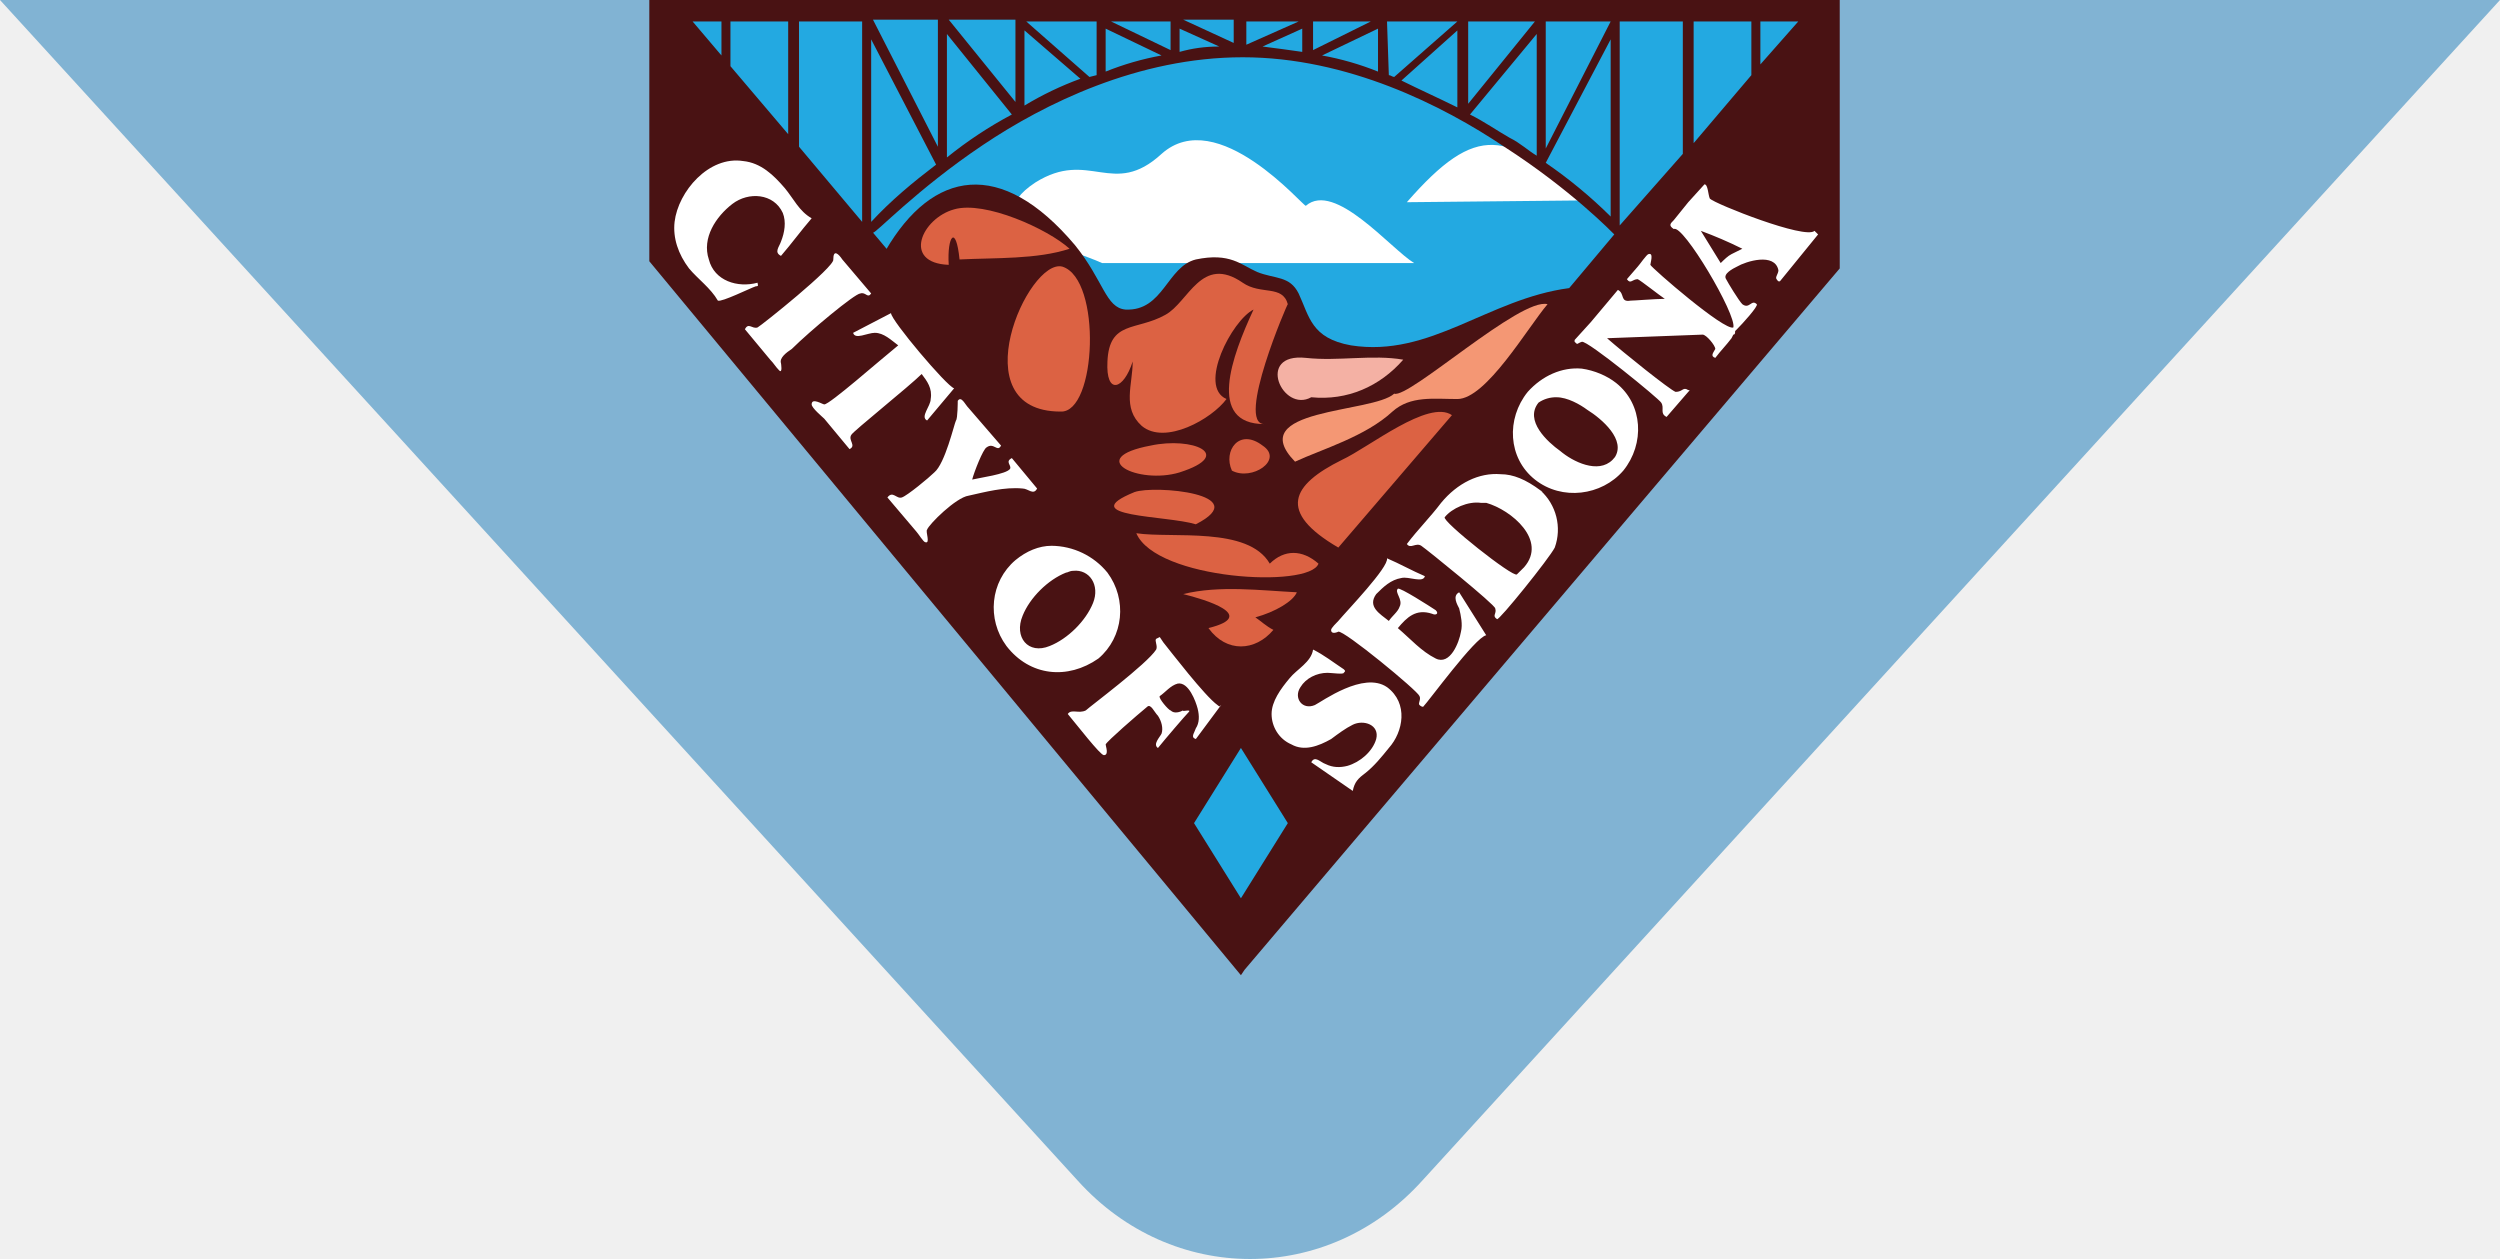
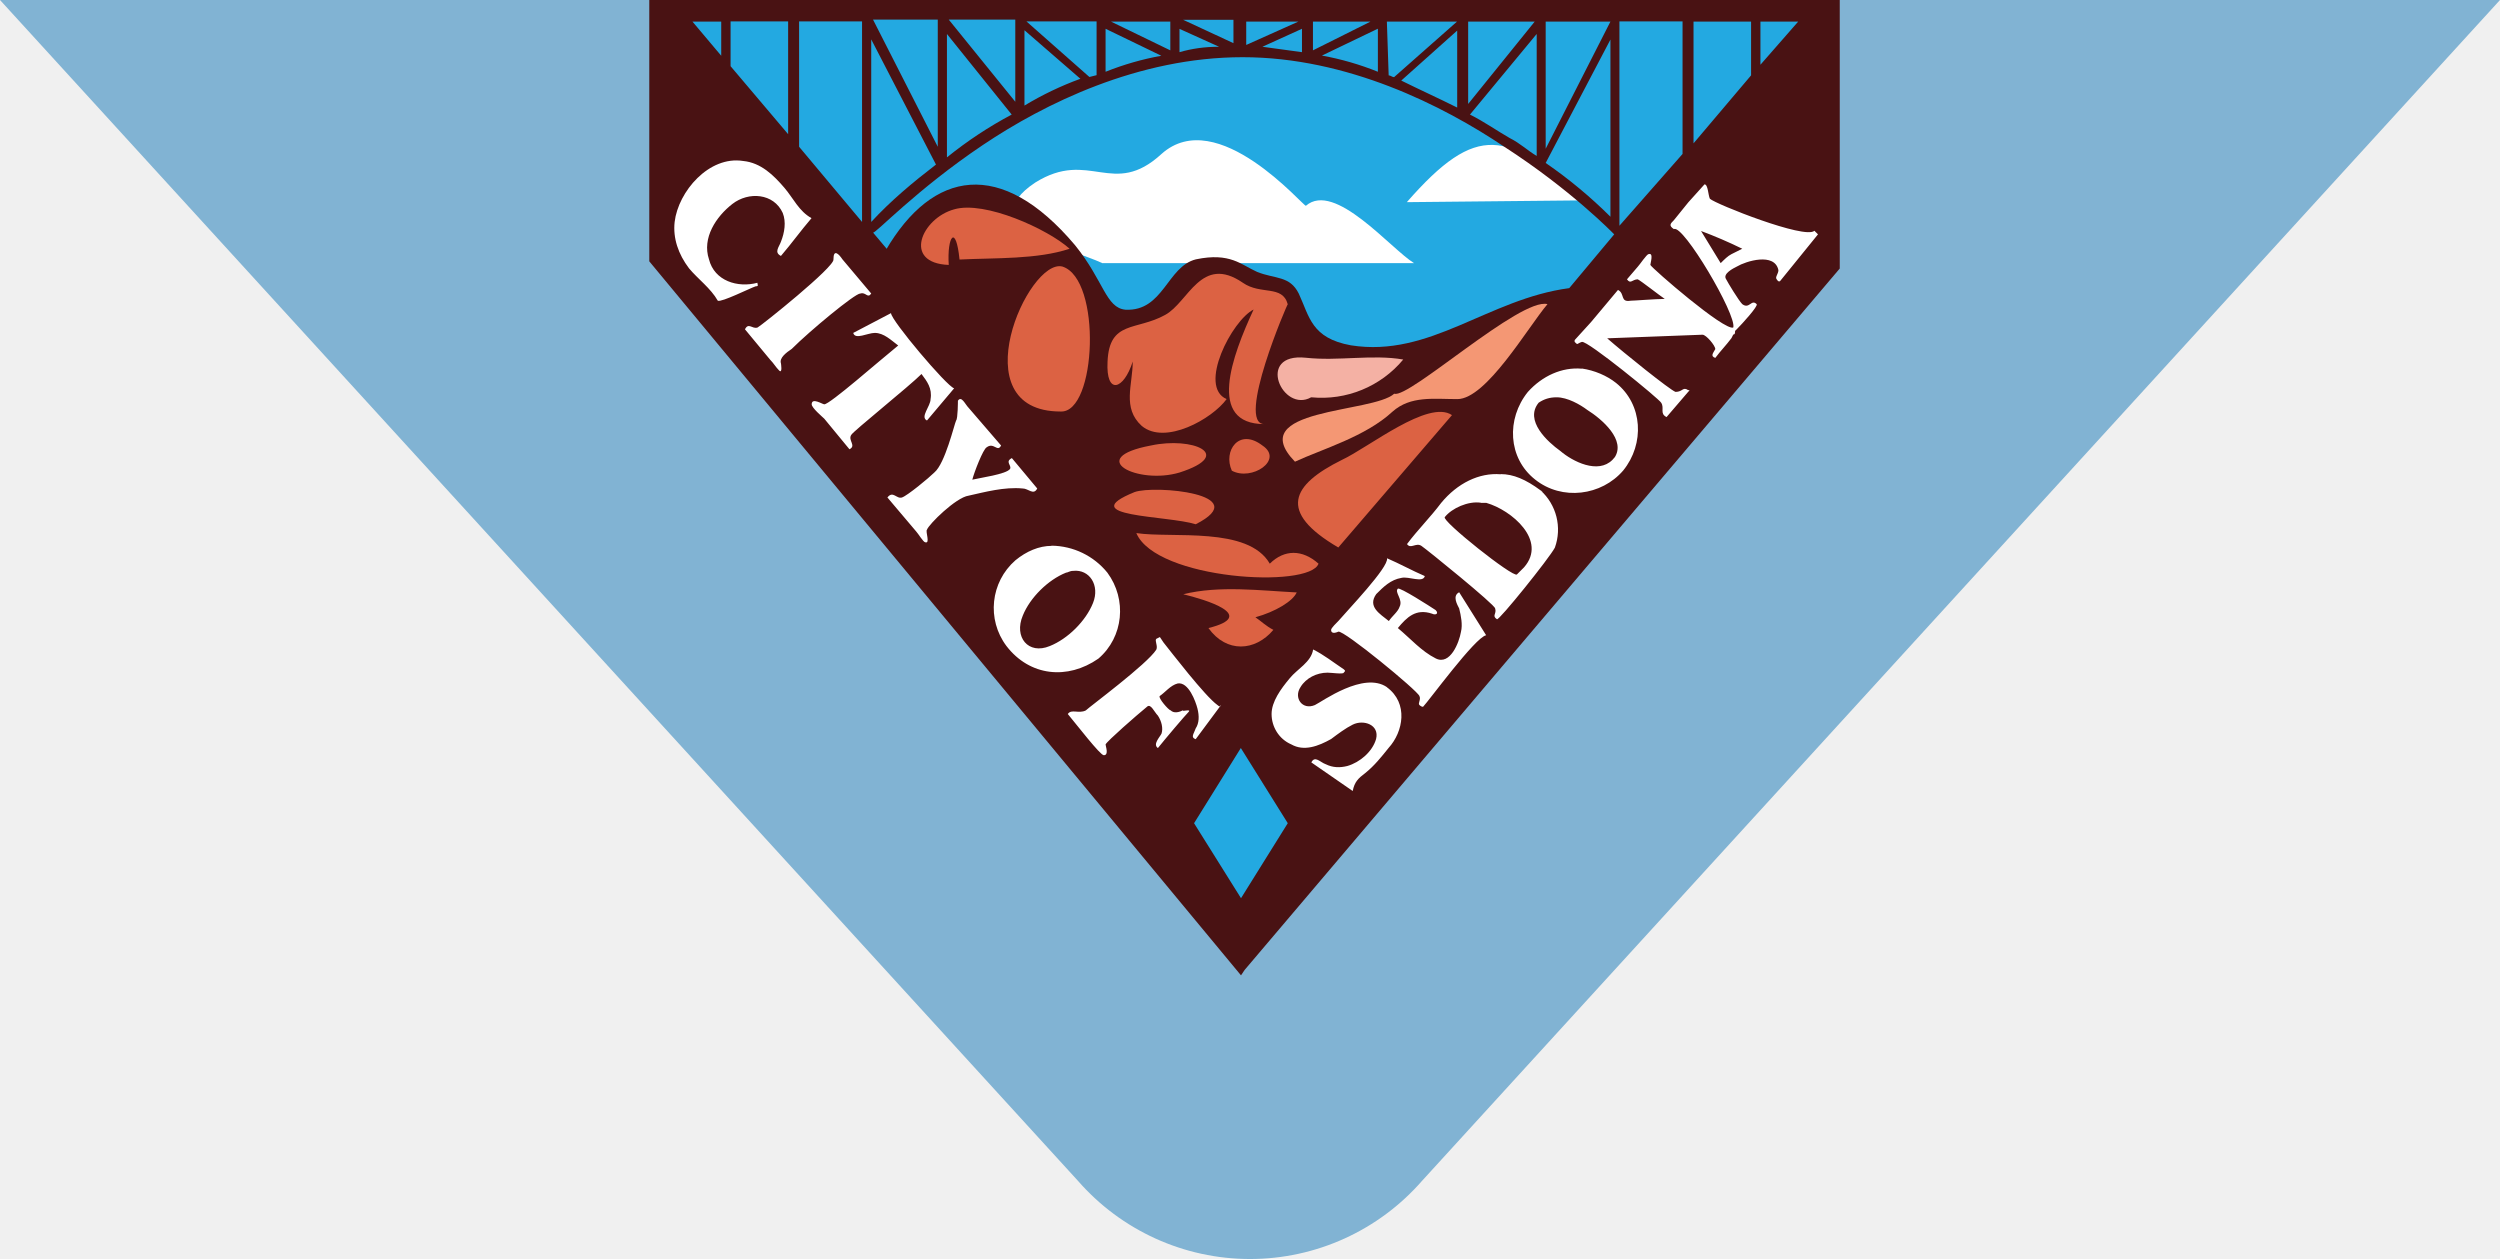
<svg xmlns="http://www.w3.org/2000/svg" width="139" height="70" fill="none">
-   <path d="M139 0H0l59.931 65.653c5.238 5.796 13.9 5.796 19.138 0L139 0z" fill="#81B3D3" />
-   <path d="M36.804.497l32.191 37.707L101.086.696 36.804.497z" fill="#23A9E1" />
-   <path d="M61.273 14.625h17.35c-1.304-.796-4.413-4.577-6.017-3.184-.1.1-4.914-5.67-8.023-2.885-2.708 2.487-4.012-.298-7.02 1.592-3.61 2.388 2.006 3.681 3.71 4.477zm26.776-3.482l-9.828.1c3.911-4.478 5.616-3.98 9.828-.1z" fill="#fff" />
-   <path d="M97.877 3.582V1.194h2.106l-2.106 2.388zm-49.34 9.352c.1.1 2.407-2.388 6.117-4.875 3.41-2.289 8.625-4.875 14.441-4.875 5.817 0 11.132 2.686 14.541 4.974 3.711 2.388 6.017 4.776 6.118 4.875l-2.507 2.985c-4.513.597-7.722 3.88-12.135 3.184-2.206-.398-2.306-1.592-2.908-2.886-.501-.994-1.304-.795-2.306-1.193-.903-.398-1.505-1.095-3.41-.697-1.605.398-1.805 2.885-3.911 2.786-1.103-.1-1.204-1.592-2.808-3.582-4.112-4.875-7.922-4.178-10.53.299l19.656 23.18-20.358-24.175zm-8.424-11.74v1.89l-1.604-1.89h1.604zm54.053 0h3.21v2.985l-3.21 3.78V1.194zm-4.111 11.342V1.194h3.51v7.362l-3.51 3.98c.1 0 0 0 0 0zm-.502-10.347v9.85a26.064 26.064 0 00-3.61-2.985l3.61-6.865zm-4.111-.299v6.766c-.502-.299-.903-.697-1.505-.995-.702-.398-1.404-.896-2.206-1.294l3.71-4.477zm-4.413-.199V5.97c-1.003-.497-2.106-.995-3.109-1.492l3.11-2.786zm.602-.497h3.71l-3.71 4.576V1.194zm4.312 0h3.61l-3.61 7.064V1.194zm-8.825 0h3.911l-3.51 3.084c-.1 0-.2-.1-.3-.1l-.101-2.984zm-.501.398V3.98a15.973 15.973 0 00-3.11-.896l3.11-1.492zm-4.212 0v1.293c-.702-.1-1.404-.199-2.207-.298l2.207-.995zm-6.82 0l2.207.995c-.803 0-1.505.1-2.207.298V1.592zm-4.111 0l3.108 1.492a15.975 15.975 0 00-3.108.896V1.592zm3.61 1.194l-3.31-1.592h3.31v1.592zm3.51-.398l-2.808-1.294h2.808v1.294zm.702-1.194h2.908l-2.908 1.293V1.194zm3.71 0h3.21l-3.21 1.592V1.194zM60.571 4.278l-3.51-3.084h3.911v2.985l-.4.1zm-3.61-2.587l3.109 2.687a17.83 17.83 0 00-3.11 1.492V1.69zm-4.312.2l3.61 4.476a22.625 22.625 0 00-3.61 2.388V1.89zm-4.212.298l3.61 6.964c-1.304.995-2.507 1.99-3.61 3.184V2.189zm3.71 5.97l-3.61-7.065h3.61v7.064zM56.46 5.67l-3.711-4.577h3.71V5.67zM43.823 7.46l-3.21-3.78V1.194h3.21v6.268zm.602-6.267h3.51v11.143l-3.51-4.179V1.194zM69.296 0H36.102v14.526l32.893 39.696.2-.298 33.094-39V0H69.296z" fill="#491213" />
-   <path d="M66.388 45.766l2.607-4.18 2.608 4.18-2.608 4.178-2.607-4.178z" fill="#23A9E1" />
-   <path d="M74.41 30.444c-3.409-1.99-2.607-3.482.201-4.875 1.504-.697 4.814-3.383 6.117-2.487l-6.317 7.362zm-2.306 2.487c-2.006-.1-4.312-.398-6.318.1 1.204.298 4.212 1.194 1.404 1.89 1.003 1.393 2.608 1.293 3.61.1-.4-.2-.702-.498-1.002-.697 1.103-.298 2.105-.895 2.306-1.393zm1.204-1.592c-.903-.796-1.906-.796-2.708 0-1.204-2.089-5.415-1.392-7.421-1.691 1.103 2.587 9.627 3.084 10.129 1.691zm-6.82-2.188c-1.604-.498-6.82-.398-3.41-1.791 1.104-.398 6.72.1 3.41 1.79zm2.006-2.985c-.501-1.095.401-2.388 1.705-1.393 1.203.796-.602 1.99-1.705 1.393zm-2.908.1c-2.307.696-5.315-.797-1.605-1.493 2.307-.497 4.714.497 1.605 1.492.1 0-.1 0 0 0zm-2.608-6.169c-.501 1.592-1.504 1.89-1.404 0 .1-2.288 1.605-1.691 3.21-2.587 1.303-.696 2.005-3.382 4.312-1.79 1.002.696 2.206.099 2.507 1.193 0-.1-2.908 6.666-1.304 6.666-3.21 0-1.805-3.78-.602-6.367-1.203.597-3.109 4.278-1.504 4.974-.802 1.095-3.41 2.587-4.713 1.493-1.103-.995-.502-2.289-.502-3.582zm-4.011 2.786c-5.616 0-1.805-8.556.1-8.059 2.206.696 1.906 8.158-.1 8.059zm-6.218-8.158c-2.607-.1-1.504-2.587.301-3.085 1.705-.497 5.215 1.095 6.418 2.19-1.805.596-4.111.496-6.117.596-.2-1.99-.702-1.293-.602.299z" fill="#DC6243" />
-   <path d="M72.004 25.669c-2.908-2.985 4.312-2.687 5.515-3.781.803.298 7.02-5.373 8.525-4.975-1.103 1.294-3.41 5.273-5.014 5.273-1.304 0-2.608-.199-3.61.697-1.505 1.393-3.912 2.09-5.416 2.786z" fill="#F49774" />
-   <path d="M72.906 22.087c-1.605.895-3.109-2.487-.3-2.189 1.804.199 3.71-.199 5.415.1-1.304 1.492-3.11 2.288-5.115 2.089z" fill="#F4B1A4" />
-   <path d="M51.245 20.794c.301.398.602.795.502 1.392 0 .398-.602.995-.201 1.194l1.504-1.79c-.4-.1-3.51-3.781-3.51-4.18l-2.106 1.095c.1.398.803 0 1.204 0 .501 0 .902.398 1.303.697-1.103.895-3.81 3.283-4.111 3.283-.1 0-.702-.398-.702 0 0 .199.602.696.702.796l1.404 1.691c.401-.199-.1-.497.1-.796.1-.199 3.21-2.686 3.911-3.382zm-3.41-4.477c.301-.1.402.298.602 0l-1.604-1.89c-.2-.3-.502-.598-.502 0 .1.397-4.011 3.68-4.212 3.78-.3.1-.501-.299-.702.1.502.596.903 1.094 1.404 1.69.2.2.301.399.502.598.2.199.1-.398.1-.398-.1-.299.3-.597.602-.796 1.003-.995 3.51-3.084 3.81-3.084zm-5.716-.598c-1.103.299-2.406-.099-2.707-1.293-.401-1.194.4-2.388 1.303-3.084.903-.697 2.307-.597 2.808.497.2.498.1 1.095-.1 1.592-.1.299-.401.597 0 .796.602-.696 1.103-1.393 1.705-2.09-.702-.397-1.003-1.094-1.504-1.69-.602-.697-1.304-1.393-2.307-1.493-1.905-.298-3.61 1.691-3.81 3.383-.101.895.2 1.79.802 2.587.501.597 1.203 1.094 1.604 1.79.2.1 1.805-.696 2.106-.795.2 0 .1-.1.1-.2-.501.2 0 0 0 0zM67.692 39.2c-.702-.497-2.608-2.984-3.009-3.482l-.2-.298-.2.099c-.101.1.1.398 0 .597-.502.796-3.711 3.184-3.912 3.383-.401.199-.802-.1-1.003.199.502.597 1.805 2.288 2.006 2.288.3 0 .1-.498.1-.597.1-.199 1.705-1.592 2.307-2.09.2-.198.4.3.601.498.2.299.301.697.2.995-.1.199-.5.597-.2.796.401-.498 1.505-1.79 1.705-1.99.2-.199-.4 0-.3-.1-.201.1-.502.2-.703 0-.1 0-.702-.696-.601-.795.3-.2.601-.597 1.002-.697.602-.1 1.003.995 1.104 1.393.1.398.1.796-.1 1.094-.1.299-.302.498 0 .598l1.403-1.89c0 .099-.1.099-.2 0-.1 0 .1.099 0 0zm-9.226-8.854c-.702 0-1.404.298-2.006.796-1.404 1.193-1.605 3.283-.502 4.775 1.304 1.691 3.41 1.89 5.115.696 1.404-1.193 1.605-3.283.501-4.775a4.048 4.048 0 00-3.108-1.492zm1.203 1.392c.903-.1 1.504.796 1.103 1.791-.401.995-1.404 1.99-2.407 2.388-1.203.498-2.005-.497-1.504-1.691.401-.995 1.404-1.99 2.407-2.388.1 0 .2-.1.401-.1zm-2.808-4.576c.3 0 .602.398.802 0l-1.404-1.692c-.4.2 0 .398-.1.598-.2.298-1.705.497-2.106.596.1-.398.602-1.69.802-1.79.402-.299.602.298.803-.1l-1.805-2.09c-.201-.198-.402-.696-.602-.397 0 0 0 .995-.1 1.094-.1.2-.602 2.388-1.204 2.886-.3.298-1.504 1.293-1.805 1.392-.3.1-.501-.398-.802 0l1.604 1.89c.1.1.401.598.502.598.3.1 0-.597.1-.697.1-.298 1.605-1.79 2.307-1.89.902-.2 2.005-.498 3.008-.398.2 0-.2 0 0 0zm24.269 6.666c.1.398.2.895.1 1.293-.1.597-.602 1.89-1.404 1.492-.802-.398-1.404-1.094-2.106-1.69.502-.598 1.003-1.095 1.906-.797.2.1.4 0 .2-.199-.3-.199-2.006-1.293-2.106-1.194-.2.2.301.597.1.995-.1.299-.4.498-.601.796-.502-.398-1.204-.796-.702-1.492.4-.398.802-.796 1.404-.896.4-.1 1.203.299 1.303-.1-.702-.298-1.404-.695-2.106-.994.1.497-2.206 2.885-2.707 3.482-.1.1-.401.398-.401.498 0 .298.4.1.4.1.302-.1 4.413 3.282 4.514 3.58.1.2-.1.399 0 .498 0 0 .1.1.2.1.3-.299 2.908-3.88 3.51-3.98l-1.504-2.388c-.401.2-.1.697 0 .896zm-4.012 4.377c-1.303-.895-3.61.796-4.01.995-.703.299-1.204-.398-.803-.995.3-.497.902-.796 1.504-.796.2 0 .903.1.903 0 .1-.1.1-.1 0-.199-.602-.398-1.103-.796-1.705-1.094-.1.696-.903 1.094-1.304 1.592-.501.597-1.003 1.293-1.003 1.99 0 .696.401 1.392 1.103 1.691.702.398 1.505.1 2.207-.298.4-.299.802-.598 1.203-.796.602-.299 1.504 0 1.304.796-.2.696-.903 1.293-1.605 1.492-.401.1-.802.1-1.203-.1-.301-.1-.602-.497-.803-.1l2.307 1.593c.1-.498.3-.697.702-.995.501-.398.903-.896 1.304-1.393.802-.896 1.103-2.487-.1-3.383zm17.65-27.956c0 .1 0 .1 0 0l-.902.995-.802.994c-.201.2-.301.299 0 .498.501-.299 3.51 4.775 3.309 5.472-.502.199-4.513-3.283-4.613-3.482 0-.1.2-.697-.1-.597-.1 0-.502.597-.602.696l-.602.697c.2.298.301 0 .602 0 .2.099 1.203.895 1.504 1.094-.501 0-1.705.1-1.905.1-.602.099-.301-.398-.702-.598l-1.504 1.791-.903.995v.1c.2.199.1.1.401 0 .3-.1 4.312 3.183 4.413 3.382.2.299-.1.597.3.796l1.204-1.393c.1-.1.1-.1 0-.1-.301-.198-.301.1-.702.1-.301-.1-2.908-2.188-3.811-2.984l5.315-.2c.2 0 .702.598.702.797-.1.199-.3.398 0 .497.3-.398.602-.696.903-1.094l.1-.2c.1 0 .1-.099.1-.198l.1-.1c.301-.298 1.204-1.293 1.104-1.393-.301-.298-.402.299-.803 0-.2-.199-.802-1.194-.902-1.393-.2-.298.4-.596.602-.696.5-.298 2.105-.796 2.306.2 0 .198-.2.397-.1.497 0 0 .1.198.2.099l2.106-2.587-.2-.199c-.502.498-5.516-1.492-5.817-1.79-.1-.2-.1-.796-.3-.796zm-.2 2.586c.802.299 1.504.597 2.306.995l-.601.299c-.2.1-.401.298-.602.497l-1.103-1.79zm-6.619 7.661c-1.103-.1-2.206.398-3.008 1.293-1.204 1.493-1.104 3.681.4 4.875 1.505 1.194 3.711.896 4.915-.497 1.203-1.492 1.103-3.681-.401-4.875-.502-.398-1.204-.697-1.906-.796zm-1.404 1.592c.602 0 1.304.398 1.705.696.802.498 2.206 1.692 1.504 2.686 0-.099.1-.099-.1.1-.802.796-2.206.1-2.908-.497-.702-.498-2.006-1.692-1.204-2.687a1.704 1.704 0 011.003-.298zm-3.109 4.278c-1.203-.1-2.407.497-3.31 1.592-.6.796-1.303 1.492-1.904 2.288.2.299.501-.1.802.1.3.199 4.111 3.283 4.111 3.482.1.298-.2.398.1.597.101.1 2.909-3.383 3.21-3.98a2.938 2.938 0 00-.802-3.184c.1.1.2.1 0 0-.803-.597-1.505-.895-2.207-.895zm-1.103 1.592h.301c1.404.398 3.41 2.09 2.106 3.581-.2.2 0 0-.401.398-.2.2-4.212-2.984-4.011-3.183.4-.498 1.303-.896 2.005-.796z" fill="#fff" />
+   <path d="M139 0H0l59.93 65.65a12.7 12.7 0 0019.14 0L139 0z" fill="#81B3D3" />
+   <path d="M36.8.5L69 38.2 101.09.7 36.8.5z" fill="#23A9E1" />
+   <path d="M61.27 14.63h17.35c-1.3-.8-4.41-4.58-6.01-3.19-.1.1-4.92-5.67-8.03-2.88-2.7 2.48-4-.3-7.02 1.59-3.6 2.39 2 3.68 3.71 4.47zm26.78-3.49l-9.83.1c3.91-4.47 5.62-3.98 9.83-.1z" fill="#fff" />
+   <path d="M97.88 3.58V1.2h2.1l-2.1 2.4zm-49.34 9.35c.1.1 2.4-2.38 6.11-4.87 3.41-2.29 8.63-4.88 14.44-4.88 5.82 0 11.14 2.69 14.55 4.98 3.7 2.39 6.01 4.77 6.11 4.87l-2.5 2.99c-4.52.6-7.73 3.88-12.14 3.18-2.2-.4-2.3-1.59-2.9-2.88-.5-1-1.31-.8-2.31-1.2-.9-.4-1.5-1.1-3.41-.7-1.6.4-1.8 2.9-3.91 2.8-1.1-.1-1.2-1.6-2.81-3.59-4.11-4.87-7.92-4.18-10.53.3L68.89 37.1 48.54 12.93zM40.1 1.2v1.9l-1.6-1.9h1.6zm54.06 0h3.2v2.99l-3.2 3.78V1.19zm-4.12 11.35V1.19h3.51v7.37l-3.5 3.98c.1 0 0 0 0 0zm-.5-10.35v9.85a26.06 26.06 0 00-3.6-2.99l3.6-6.86zm-4.1-.3v6.77c-.51-.3-.91-.7-1.51-1-.7-.4-1.4-.9-2.2-1.3l3.7-4.47zm-4.42-.2v4.28c-1-.5-2.1-1-3.11-1.5l3.11-2.78zm.6-.5h3.71l-3.7 4.58V1.19zm4.31 0h3.61l-3.6 7.07V1.19zm-8.82 0h3.9l-3.5 3.09c-.1 0-.2-.1-.3-.1l-.1-2.99zm-.5.4v2.39a15.97 15.97 0 00-3.11-.9l3.1-1.49zm-4.22 0v1.3l-2.2-.3 2.2-1zm-6.82 0l2.21 1c-.8 0-1.5.1-2.2.3V1.6zm-4.1 0l3.1 1.5a15.97 15.97 0 00-3.1.89v-2.4zm3.6 1.2l-3.3-1.6h3.3v1.6zm3.51-.4l-2.8-1.3h2.8v1.3zm.7-1.2h2.91l-2.9 1.3V1.2zm3.72 0h3.2L73 2.8V1.2zM60.57 4.28l-3.5-3.09h3.9v2.99l-.4.1zm-3.6-2.59l3.1 2.69a17.83 17.83 0 00-3.11 1.49V1.69zm-4.32.2l3.6 4.48a22.63 22.63 0 00-3.6 2.38V1.9zm-4.21.3l3.6 6.96c-1.3 1-2.5 2-3.6 3.19V2.19zm3.7 5.97l-3.6-7.07h3.6v7.07zm4.32-2.49l-3.71-4.58h3.7v4.58zM43.82 7.46l-3.2-3.78V1.19h3.2v6.27zm.6-6.27h3.51v11.15l-3.5-4.18V1.19zM69.3 0H36.1v14.53L69 54.23l.2-.3 33.09-39V0h-33z" fill="#491213" />
+   <path d="M66.39 45.77l2.6-4.18 2.61 4.18-2.6 4.17-2.61-4.17z" fill="#23A9E1" />
+   <path d="M74.41 30.44c-3.4-1.99-2.6-3.48.2-4.87 1.5-.7 4.81-3.38 6.12-2.49l-6.32 7.36zm-2.3 2.5c-2.01-.1-4.32-.4-6.32.1 1.2.29 4.2 1.18 1.4 1.88 1 1.4 2.6 1.3 3.61.1-.4-.2-.7-.5-1-.7 1.1-.3 2.1-.9 2.3-1.39zm1.2-1.6c-.9-.8-1.9-.8-2.71 0-1.2-2.09-5.42-1.4-7.42-1.7 1.1 2.6 9.63 3.1 10.13 1.7zm-6.82-2.19c-1.6-.5-6.82-.4-3.41-1.79 1.1-.4 6.72.1 3.4 1.79zm2-2.98c-.5-1.1.4-2.4 1.7-1.4 1.21.8-.6 2-1.7 1.4zm-2.9.1c-2.31.7-5.32-.8-1.6-1.5 2.3-.5 4.7.5 1.6 1.5.1 0-.1 0 0 0zm-2.61-6.17c-.5 1.59-1.5 1.89-1.4 0 .1-2.3 1.6-1.7 3.2-2.59 1.3-.7 2-3.38 4.32-1.79 1 .7 2.2.1 2.5 1.2 0-.1-2.9 6.66-1.3 6.66-3.21 0-1.8-3.78-.6-6.37-1.2.6-3.11 4.28-1.5 4.98-.8 1.1-3.42 2.58-4.72 1.49-1.1-1-.5-2.29-.5-3.58zm-4.01 2.78c-5.62 0-1.8-8.55.1-8.06 2.2.7 1.9 8.16-.1 8.06zm-6.22-8.15c-2.6-.1-1.5-2.6.3-3.09 1.7-.5 5.21 1.1 6.42 2.19-1.8.6-4.11.5-6.12.6-.2-2-.7-1.3-.6.3z" fill="#DC6243" />
+   <path d="M72 25.67c-2.9-2.99 4.32-2.69 5.52-3.78.8.3 7.02-5.37 8.52-4.98-1.1 1.3-3.4 5.28-5.01 5.28-1.3 0-2.6-.2-3.61.7-1.5 1.39-3.91 2.08-5.42 2.78z" fill="#F49774" />
+   <path d="M72.9 22.09c-1.6.9-3.1-2.49-.3-2.2 1.81.2 3.72-.2 5.42.1a5.9 5.9 0 01-5.11 2.1z" fill="#F4B1A4" />
+   <path d="M51.24 20.8c.3.4.6.79.5 1.39 0 .4-.6 1-.2 1.19l1.51-1.79c-.4-.1-3.51-3.78-3.51-4.18l-2.1 1.1c.1.4.8 0 1.2 0 .5 0 .9.4 1.3.7-1.1.89-3.8 3.27-4.11 3.27-.1 0-.7-.4-.7 0 0 .2.6.7.7.8l1.4 1.7c.4-.2-.1-.5.1-.8.1-.2 3.21-2.69 3.91-3.39zm-3.4-4.48c.3-.1.4.3.6 0l-1.6-1.9c-.2-.3-.5-.6-.5 0 .1.4-4.02 3.69-4.22 3.79-.3.1-.5-.3-.7.1l1.4 1.69c.2.2.3.4.5.6.2.2.1-.4.1-.4-.1-.3.3-.6.6-.8 1-1 3.51-3.08 3.81-3.08zm-5.72-.6c-1.1.3-2.4-.1-2.7-1.3-.4-1.19.4-2.38 1.3-3.08.9-.7 2.3-.6 2.8.5.2.5.1 1.1-.1 1.6-.1.29-.4.59 0 .79.6-.7 1.1-1.4 1.7-2.1-.7-.39-1-1.09-1.5-1.68-.6-.7-1.3-1.4-2.3-1.5-1.9-.3-3.61 1.7-3.81 3.39-.1.9.2 1.79.8 2.58.5.6 1.2 1.1 1.6 1.8.2.1 1.8-.7 2.1-.8.2 0 .1-.1.1-.2-.5.2 0 0 0 0zM67.69 39.2c-.7-.5-2.6-2.98-3-3.48l-.2-.3-.2.1c-.1.1.1.4 0 .6-.5.8-3.72 3.18-3.92 3.38-.4.2-.8-.1-1 .2.5.6 1.8 2.29 2 2.29.3 0 .1-.5.1-.6.1-.2 1.7-1.6 2.31-2.1.2-.19.4.3.6.5.2.3.3.7.2 1-.1.2-.5.6-.2.8.4-.5 1.5-1.8 1.7-2 .2-.2-.4 0-.3-.1-.2.1-.5.2-.7 0-.1 0-.7-.69-.6-.79.3-.2.6-.6 1-.7.6-.1 1 1 1.1 1.4.1.4.1.8-.1 1.1-.1.3-.3.5 0 .6l1.41-1.9c0 .1-.1.1-.2 0-.1 0 .1.1 0 0zm-9.22-8.85c-.7 0-1.4.3-2.01.8a3.52 3.52 0 00-.5 4.77c1.3 1.69 3.4 1.89 5.11.7 1.4-1.2 1.6-3.29.5-4.78a4.05 4.05 0 00-3.1-1.5zm1.2 1.39c.9-.1 1.5.8 1.1 1.79-.4 1-1.4 1.99-2.4 2.39-1.2.5-2.01-.5-1.5-1.7.4-.99 1.4-1.98 2.4-2.38.1 0 .2-.1.4-.1zm-2.8-4.58c.3 0 .6.4.8 0l-1.41-1.69c-.4.2 0 .4-.1.6-.2.3-1.7.5-2.1.6.1-.4.6-1.7.8-1.8.4-.3.6.3.8-.1l-1.8-2.09c-.2-.2-.4-.7-.6-.4 0 0 0 1-.1 1.1-.1.2-.61 2.39-1.21 2.89-.3.3-1.5 1.29-1.8 1.39-.3.1-.5-.4-.81 0l1.6 1.89c.1.1.4.6.5.6.3.1 0-.6.1-.7.1-.3 1.61-1.79 2.31-1.89.9-.2 2-.5 3.01-.4.2 0-.2 0 0 0zm24.26 6.67c.1.4.2.9.1 1.3-.1.59-.6 1.88-1.4 1.48-.8-.4-1.4-1.1-2.11-1.69.5-.6 1-1.1 1.9-.8.2.1.4 0 .2-.2-.3-.2-2-1.29-2.1-1.19-.2.2.3.6.1 1-.1.3-.4.5-.6.8-.5-.4-1.2-.8-.7-1.5.4-.4.8-.8 1.4-.9.4-.1 1.2.3 1.3-.1-.7-.3-1.4-.69-2.1-.99.1.5-2.2 2.89-2.7 3.48-.1.1-.41.4-.41.5 0 .3.4.1.4.1.3-.1 4.41 3.28 4.51 3.58.1.2-.1.4 0 .5 0 0 .1.1.2.1.3-.3 2.91-3.88 3.51-3.98l-1.5-2.39c-.4.2-.1.7 0 .9zm-4.01 4.38c-1.3-.9-3.61.8-4.01.99-.7.3-1.2-.4-.8-1 .3-.5.9-.8 1.5-.8.2 0 .9.1.9 0 .1-.1.1-.1 0-.19-.6-.4-1.1-.8-1.7-1.1-.1.7-.9 1.1-1.3 1.6-.5.6-1.01 1.3-1.01 1.99 0 .7.4 1.39 1.1 1.69.7.4 1.5.1 2.21-.3.4-.3.8-.6 1.2-.8.6-.3 1.5 0 1.3.8-.2.7-.9 1.3-1.6 1.5-.4.1-.8.1-1.2-.1-.3-.1-.6-.5-.8-.1l2.3 1.59c.1-.5.3-.7.7-1 .5-.4.9-.9 1.3-1.4.81-.89 1.11-2.48-.1-3.37zm17.65-27.96c0 .1 0 .1 0 0l-.9 1-.8.99c-.2.2-.3.3 0 .5.5-.3 3.5 4.77 3.3 5.47-.5.2-4.51-3.28-4.61-3.48 0-.1.2-.7-.1-.6-.1 0-.5.6-.6.7l-.6.7c.2.29.3 0 .6 0 .2.1 1.2.89 1.5 1.09-.5 0-1.7.1-1.9.1-.6.1-.3-.4-.7-.6l-1.5 1.79-.91 1v.1c.2.2.1.1.4 0 .3-.1 4.31 3.18 4.41 3.38.2.3-.1.6.3.8l1.2-1.4c.1-.1.1-.1 0-.1-.3-.2-.3.1-.7.1-.3-.1-2.9-2.19-3.8-2.98l5.3-.2c.2 0 .71.6.71.8-.1.2-.3.39 0 .49.3-.4.6-.7.9-1.1l.1-.2c.1 0 .1-.1.1-.2l.1-.1c.3-.3 1.2-1.29 1.1-1.39-.3-.3-.4.3-.8 0-.2-.2-.8-1.19-.9-1.39-.2-.3.4-.6.6-.7.5-.3 2.1-.8 2.31.2 0 .2-.2.4-.1.5 0 0 .1.2.2.1l2.1-2.59-.2-.2c-.5.5-5.51-1.49-5.81-1.78-.1-.2-.1-.8-.3-.8zm-.2 2.59c.8.3 1.5.6 2.3.99l-.6.3c-.2.1-.4.3-.6.5l-1.1-1.8zm-6.62 7.66c-1.1-.1-2.2.4-3 1.29-1.21 1.5-1.11 3.68.4 4.87 1.5 1.2 3.7.9 4.9-.5 1.2-1.48 1.1-3.67-.4-4.87-.5-.4-1.2-.7-1.9-.8zm-1.4 1.59c.6 0 1.3.4 1.7.7.8.5 2.2 1.69 1.5 2.68 0-.1.1-.1-.1.1-.8.8-2.2.1-2.9-.5-.7-.5-2.01-1.69-1.2-2.68.3-.2.6-.3 1-.3zm-3.11 4.28c-1.2-.1-2.41.5-3.31 1.59-.6.8-1.3 1.49-1.9 2.29.2.3.5-.1.8.1.3.2 4.1 3.28 4.1 3.48.1.3-.2.4.1.6.1.1 2.91-3.39 3.22-3.98a2.94 2.94 0 00-.8-3.19c.1.1.2.1 0 0-.81-.6-1.51-.9-2.21-.9zm-1.1 1.59h.3c1.4.4 3.4 2.09 2.1 3.58l-.4.4c-.2.2-4.21-2.99-4.01-3.19.4-.5 1.3-.9 2-.8z" fill="#fff" />
</svg>
